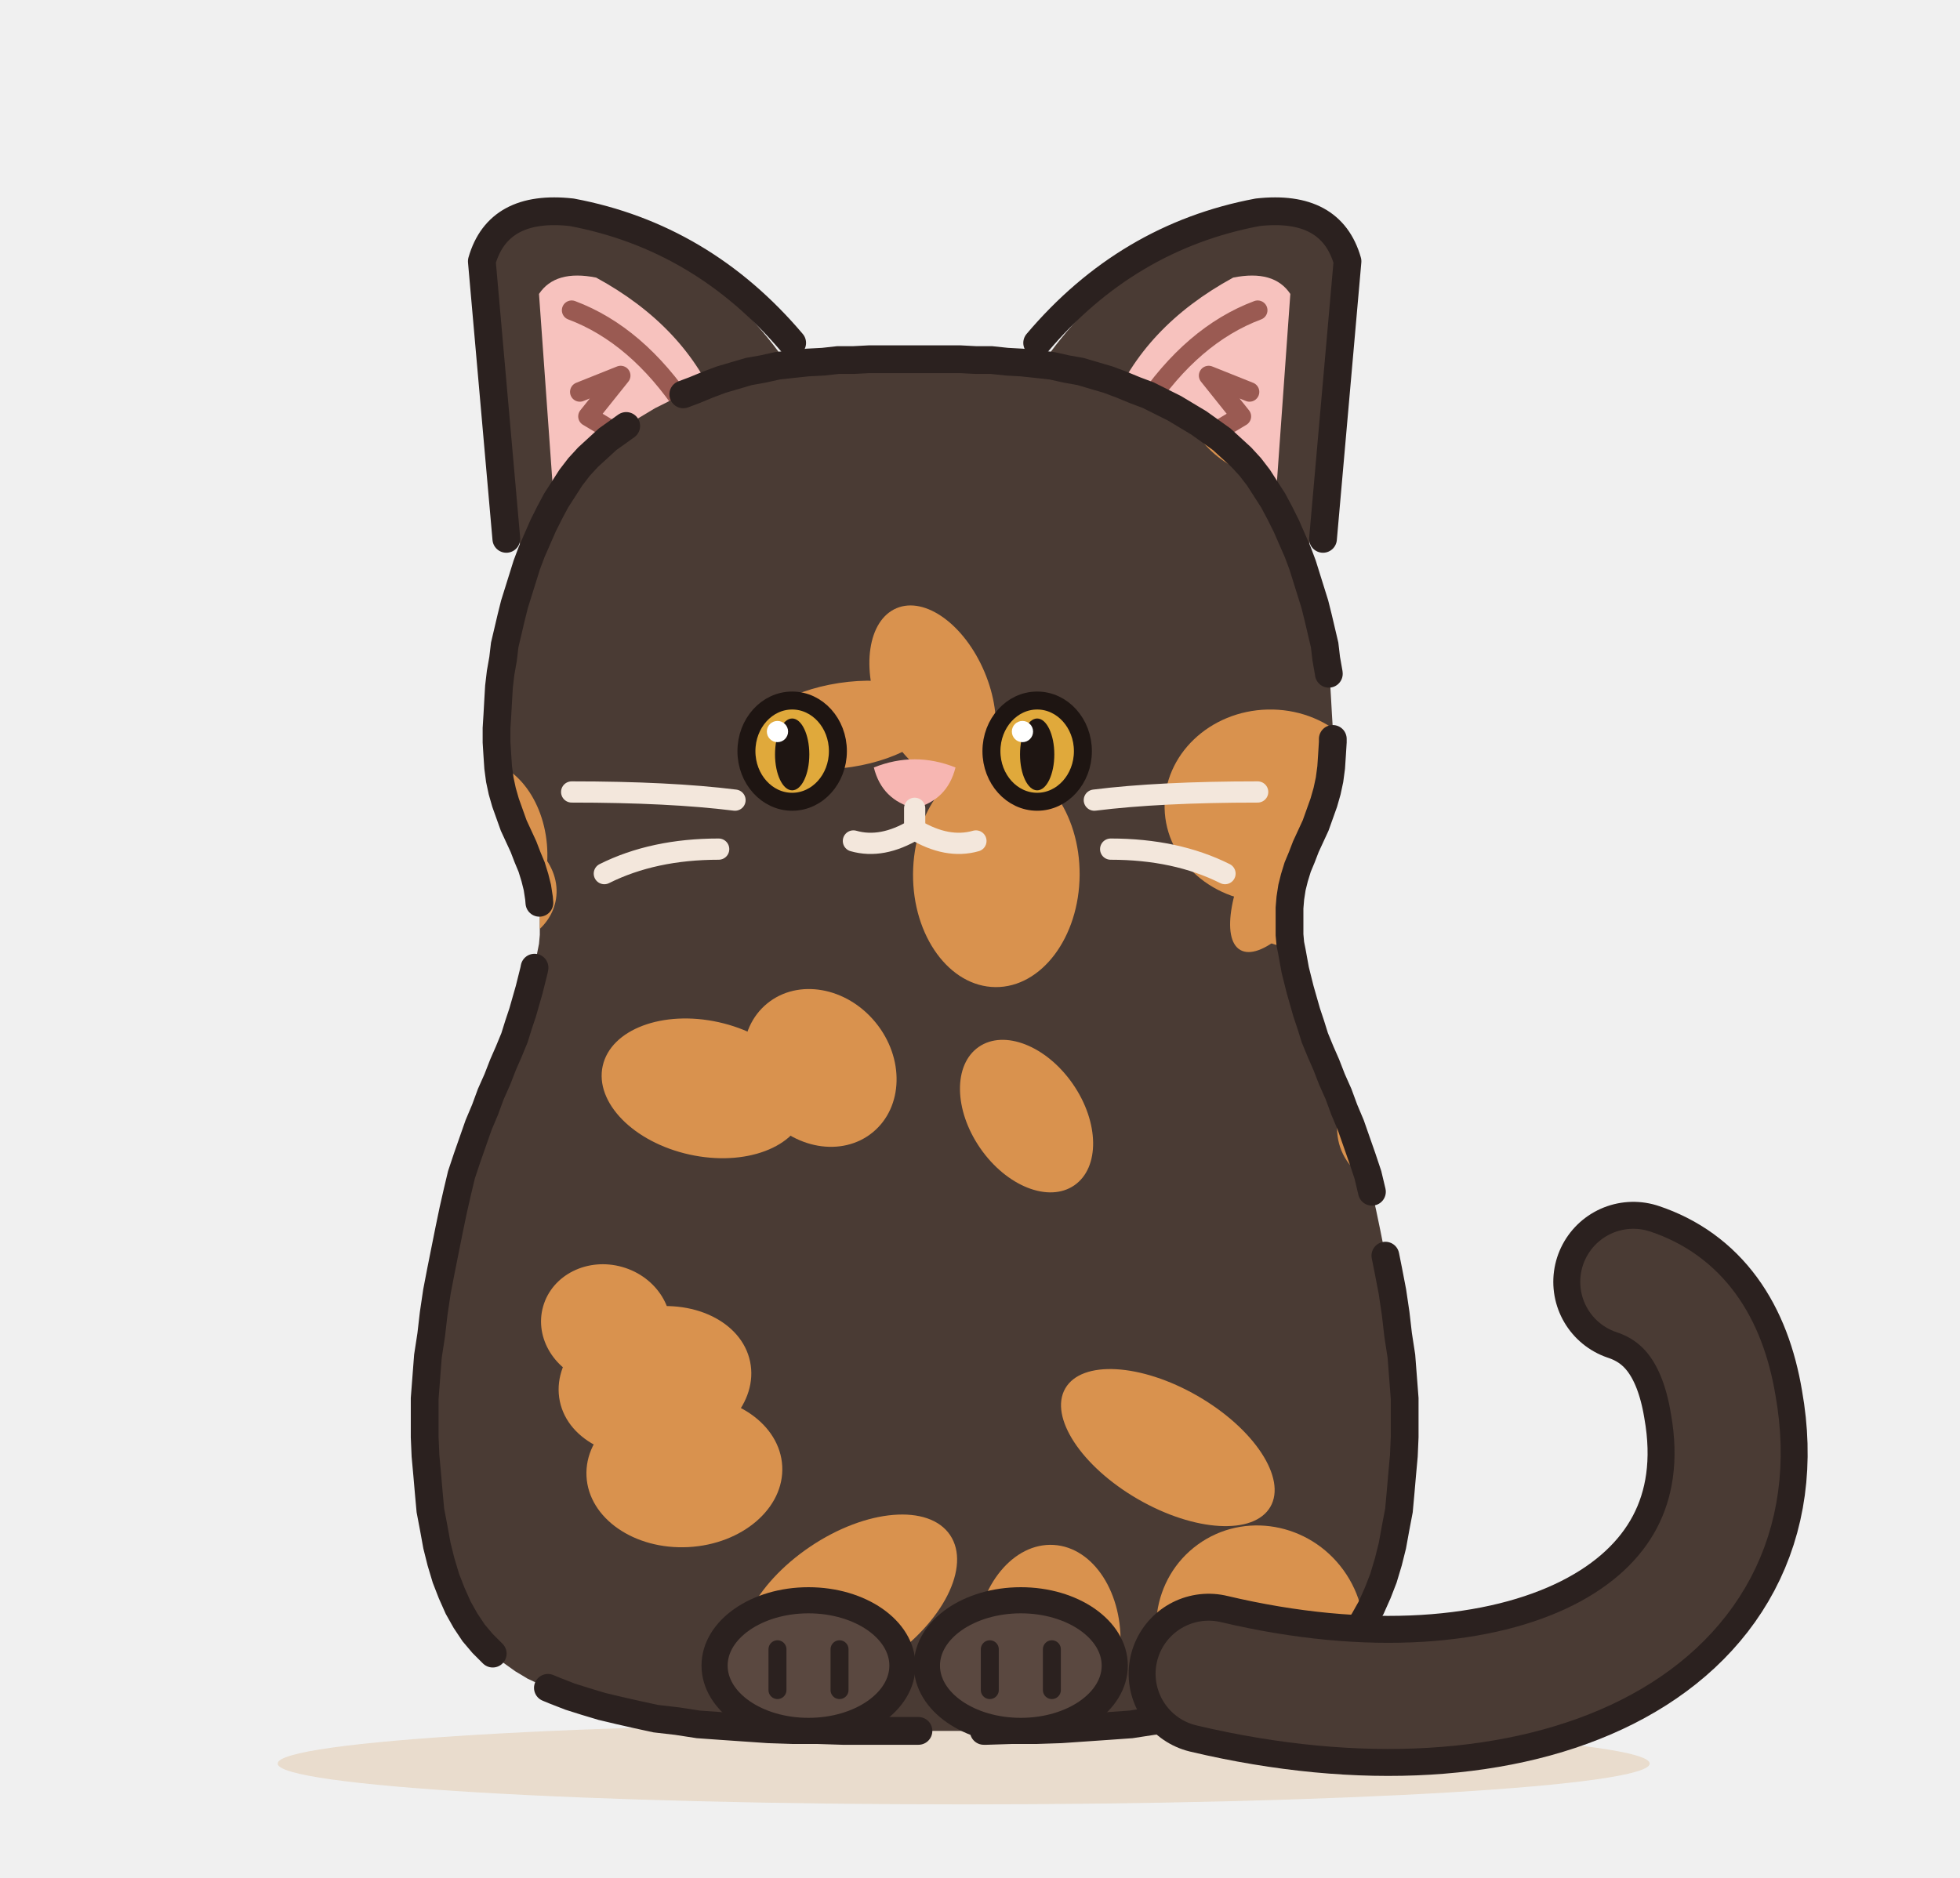
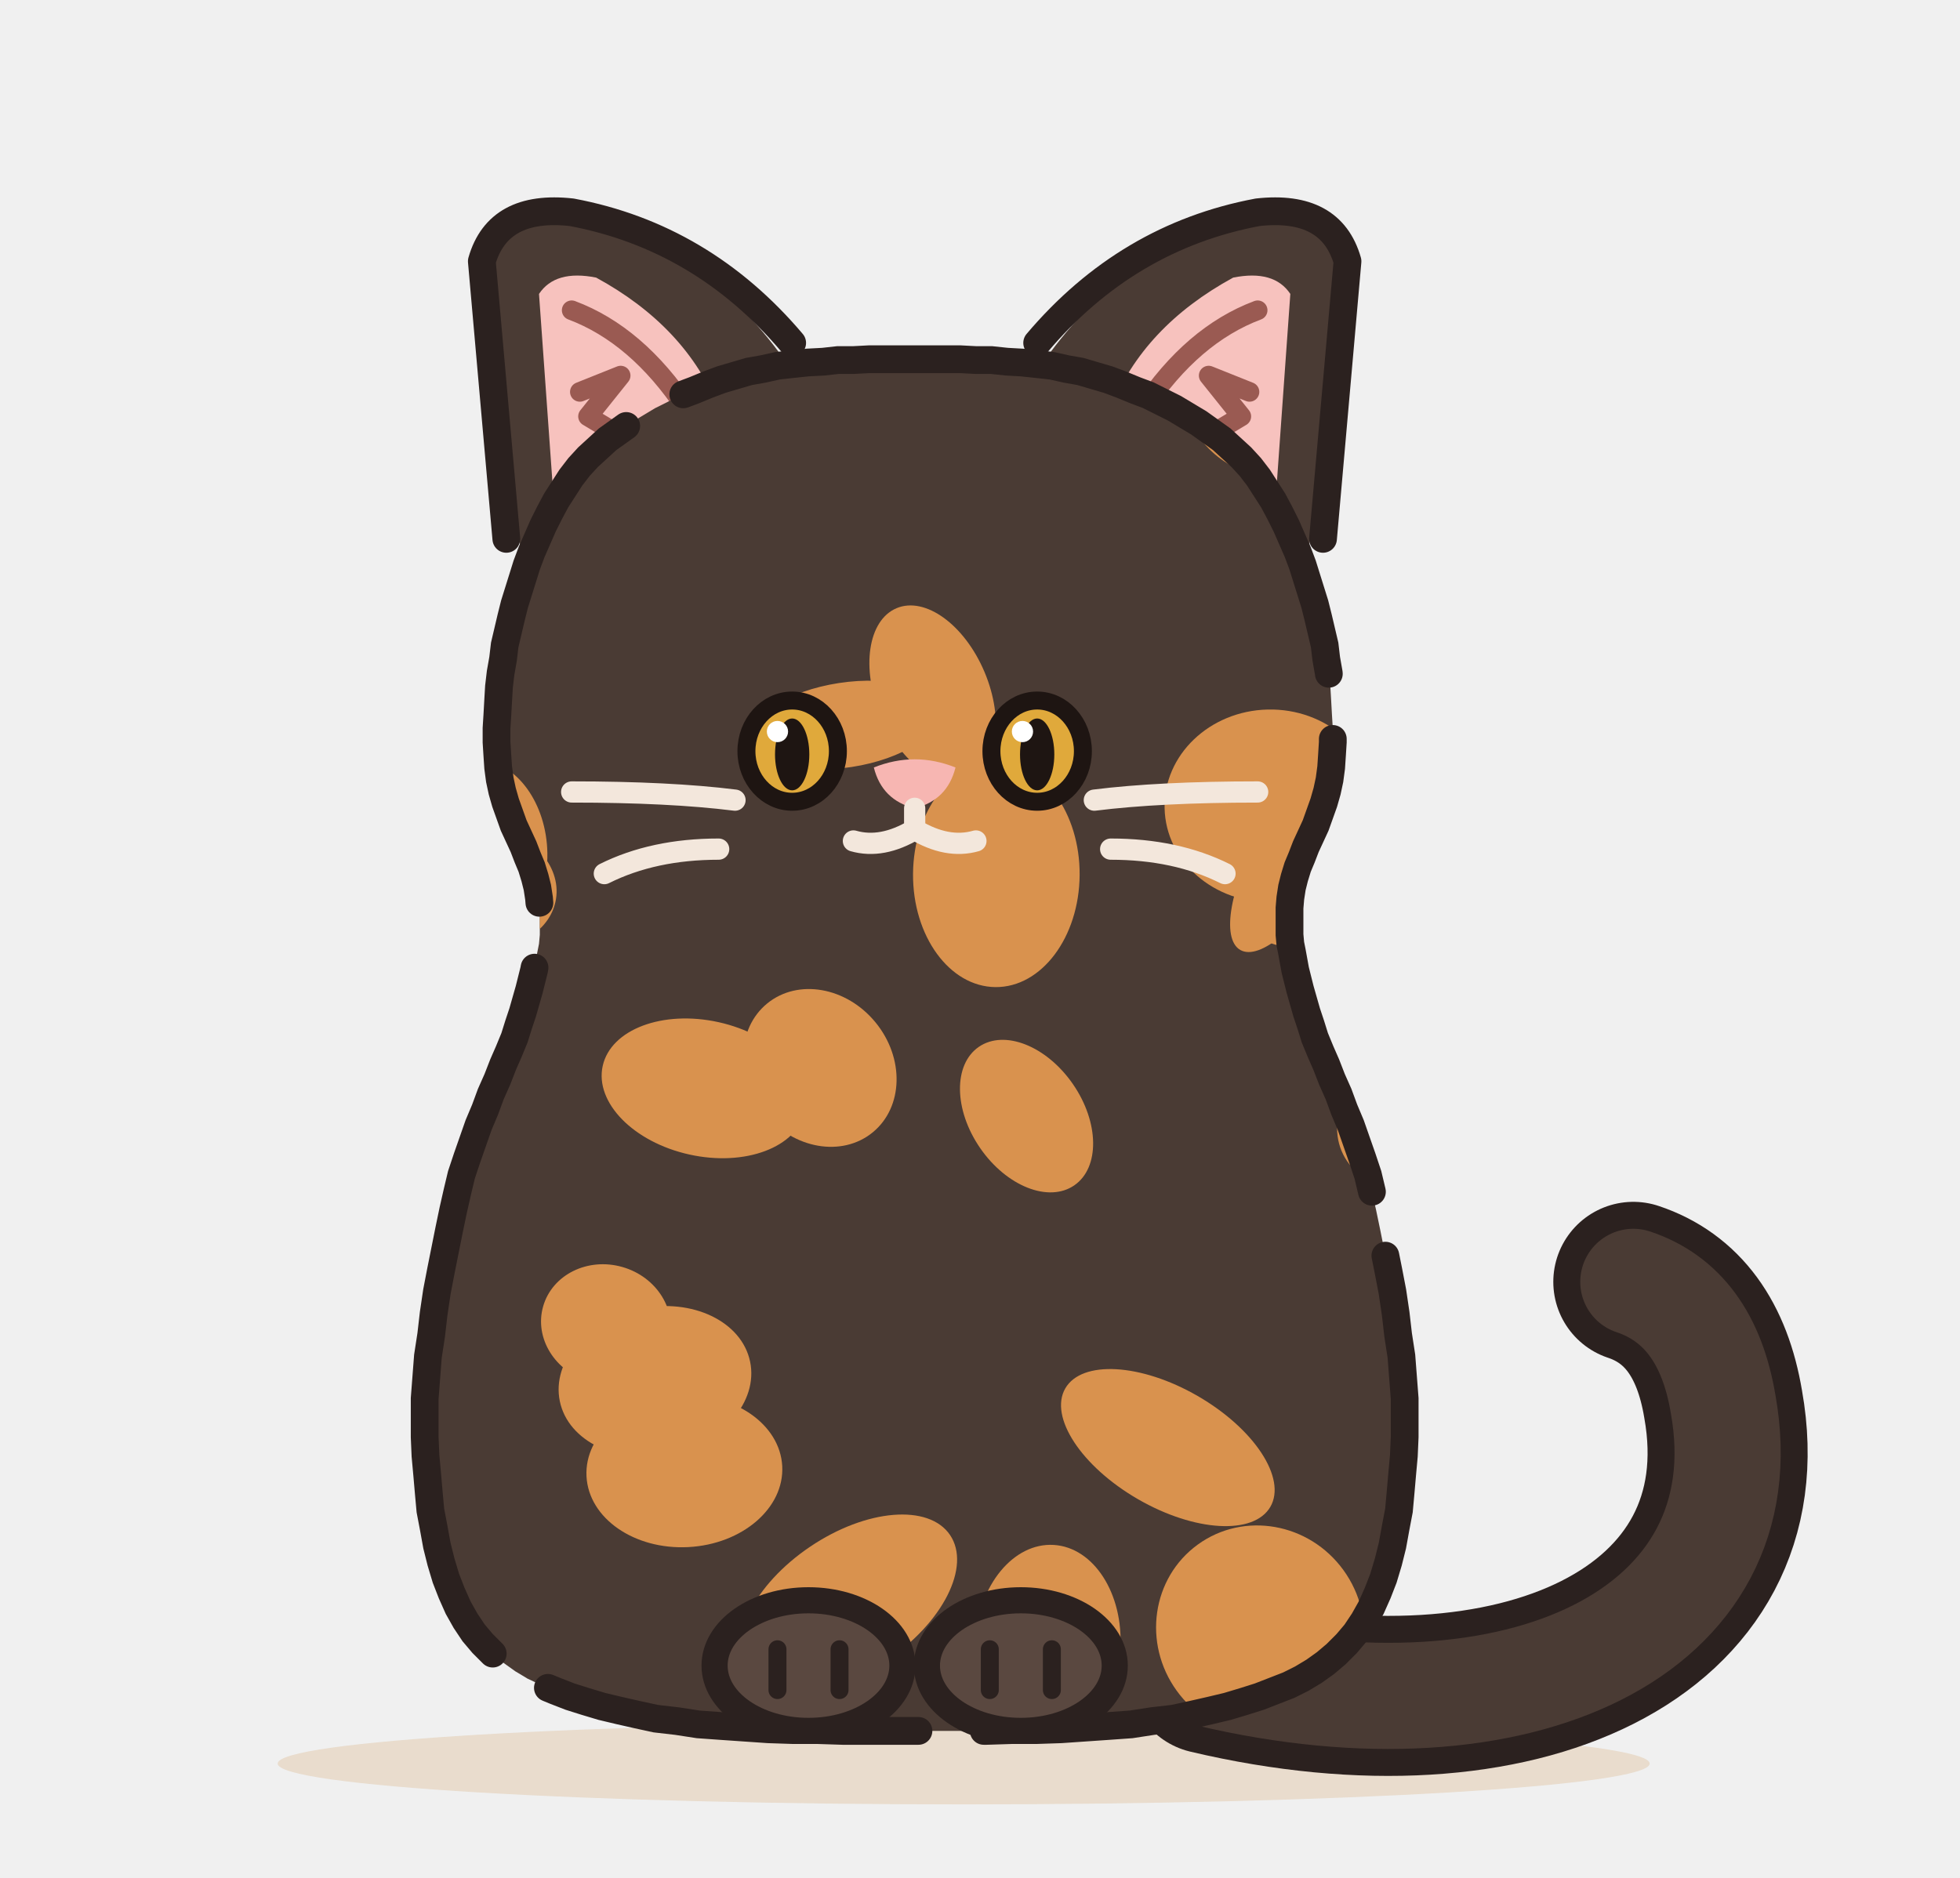
<svg xmlns="http://www.w3.org/2000/svg" width="480" height="460" viewBox="0 0 240 230" role="img" aria-label="サビ">
  <defs>
    <filter id="sabi-soft" x="-30%" y="-30%" width="160%" height="160%">
      <feGaussianBlur stdDeviation="3.5" />
    </filter>
    <clipPath id="sabi-c">
      <path d="M112 44L113.8 44L115.7 44L117.6 44L119.5 44.1L121.4 44.1L123.3 44.3L125.1 44.4L127 44.6L128.8 44.8L130.6 45.2L132.3 45.5L134 46L135.7 46.5L137.3 47.1L139 47.8L140.6 48.4L142.2 49.2L143.8 50L145.3 50.9L146.8 51.8L148.2 52.8L149.6 53.8L150.8 54.9L152 56L153.1 57.2L154.1 58.5L155 59.9L155.9 61.3L156.7 62.8L157.5 64.4L158.2 66L158.9 67.6L159.5 69.2L160 70.8L160.5 72.4L161 74L161.4 75.6L161.8 77.3L162.2 79L162.4 80.7L162.7 82.4L162.9 84.1L163 85.8L163.1 87.6L163.2 89.2L163.2 90.9L163.1 92.5L163 94L162.8 95.5L162.5 96.9L162.1 98.3L161.6 99.7L161.1 101.1L160.5 102.4L159.9 103.7L159.4 105L158.9 106.2L158.5 107.5L158.2 108.7L158 110L157.9 111.2L157.9 112.4L157.9 113.5L157.9 114.5L158 115.6L158.2 116.6L158.4 117.7L158.6 118.8L158.9 120L159.2 121.2L159.6 122.6L160 124L160.5 125.5L161 127.1L161.7 128.8L162.4 130.4L163.1 132.2L163.9 134L164.6 135.9L165.4 137.8L166.1 139.8L166.8 141.8L167.5 143.9L168 146L168.5 148.2L169 150.6L169.5 153.1L170 155.6L170.5 158.2L170.9 160.9L171.2 163.5L171.6 166.1L171.8 168.7L172 171.3L172 173.7L172 176L171.9 178.3L171.7 180.5L171.5 182.8L171.3 185L170.9 187.1L170.5 189.3L170 191.3L169.4 193.3L168.7 195.1L167.9 196.9L167 198.5L166 200L164.9 201.3L163.6 202.6L162.3 203.7L160.9 204.7L159.4 205.6L157.8 206.4L156 207.1L154.2 207.8L152.3 208.4L150.3 209L148.2 209.5L146 210L143.7 210.5L141.1 210.8L138.5 211.2L135.7 211.4L132.8 211.6L129.9 211.8L126.9 211.9L123.9 211.9L120.8 212L117.8 212L114.9 212L112 212L109.1 212L106.2 212L103.2 212L100.1 211.9L97.1 211.9L94.1 211.8L91.2 211.6L88.3 211.4L85.5 211.2L82.9 210.8L80.3 210.5L78 210L75.8 209.5L73.7 209L71.7 208.4L69.8 207.8L68 207.1L66.3 206.4L64.6 205.6L63.1 204.7L61.7 203.7L60.4 202.6L59.1 201.3L58 200L57 198.5L56.1 196.9L55.3 195.1L54.6 193.3L54 191.3L53.5 189.3L53.1 187.1L52.7 185L52.5 182.8L52.3 180.5L52.1 178.3L52 176L52 173.7L52 171.3L52.2 168.7L52.4 166.1L52.8 163.5L53.1 160.9L53.5 158.2L54 155.6L54.5 153.1L55 150.6L55.5 148.2L56 146L56.5 143.9L57.2 141.8L57.9 139.8L58.6 137.8L59.4 135.9L60.1 134L60.9 132.2L61.6 130.4L62.3 128.8L63 127.1L63.5 125.5L64 124L64.4 122.6L64.8 121.2L65.1 120L65.4 118.8L65.6 117.7L65.8 116.6L66 115.6L66.1 114.5L66.1 113.5L66.1 112.4L66.1 111.2L66 110L65.8 108.7L65.5 107.5L65.1 106.2L64.6 105L64.1 103.7L63.5 102.4L62.9 101.1L62.4 99.7L61.9 98.3L61.5 96.9L61.2 95.5L61 94L60.9 92.5L60.8 90.9L60.8 89.2L60.9 87.6L61 85.8L61.1 84.1L61.3 82.4L61.6 80.7L61.8 79L62.2 77.3L62.6 75.6L63 74L63.5 72.4L64 70.8L64.5 69.2L65.1 67.6L65.8 66L66.5 64.4L67.3 62.8L68.1 61.3L69 59.9L69.9 58.5L70.9 57.2L72 56L73.2 54.9L74.4 53.8L75.8 52.8L77.2 51.8L78.7 50.9L80.2 50L81.8 49.2L83.4 48.4L85 47.8L86.7 47.1L88.3 46.5L90 46L91.7 45.5L93.4 45.2L95.2 44.8L97 44.6L98.9 44.4L100.8 44.3L102.6 44.1L104.5 44.1L106.4 44L108.3 44L110.2 44Z" />
    </clipPath>
  </defs>
  <ellipse cx="118" cy="216" rx="84" ry="5" fill="#E5D3BD" opacity=".7" />
  <g transform="translate(0 0) scale(1 1)">
    <g>
      <g class="part-ear">
        <path d="M64 70 L60 30 Q62 25 70 26 Q86 30 96 44 Z" fill="#4A3B34" />
        <path d="M68 64 L66 36 Q68 33 73 34 Q84 40 88 50 Z" fill="#F7C2BE" />
        <path d="M62 66 L59 32 Q61 25 70 26 Q86 29 97 42" fill="none" stroke="#2B211F" stroke-width="3.4" stroke-linecap="round" stroke-linejoin="round" />
        <path d="M70 38 Q78 41 84 50 M71 48 L76 46 L72 51 L77 54" fill="none" stroke="#9A5A52" stroke-width="2.4" stroke-linecap="round" stroke-linejoin="round" />
      </g>
      <g class="part-ear">
        <path d="M160 70 L164 30 Q162 25 154 26 Q138 30 128 44 Z" fill="#4A3B34" />
        <path d="M156 64 L158 36 Q156 33 151 34 Q140 40 136 50 Z" fill="#F7C2BE" />
        <path d="M162 66 L165 32 Q163 25 154 26 Q138 29 127 42" fill="none" stroke="#2B211F" stroke-width="3.4" stroke-linecap="round" stroke-linejoin="round" />
        <path d="M154 38 Q146 41 140 50 M153 48 L148 46 L152 51 L147 54" fill="none" stroke="#9A5A52" stroke-width="2.4" stroke-linecap="round" stroke-linejoin="round" />
      </g>
+     </g>
+     <g class="part-tail">
+       <path d="M148 205 C186 214 216 200 211 172 Q209 160 200 157" fill="none" stroke="#2B211F" stroke-width="19.6" stroke-linecap="round" />
+       <path d="M148 205 C186 214 216 200 211 172 Q209 160 200 157" fill="none" stroke="#4A3B34" stroke-width="13" stroke-linecap="round" />
    </g>
    <path d="M112 44L113.8 44L115.7 44L117.6 44L119.5 44.1L121.4 44.1L123.3 44.3L125.1 44.4L127 44.6L128.8 44.8L130.6 45.2L132.3 45.5L134 46L135.7 46.5L137.3 47.1L139 47.8L140.6 48.4L142.2 49.2L143.8 50L145.3 50.9L146.8 51.8L148.2 52.8L149.6 53.8L150.8 54.9L152 56L153.1 57.2L154.1 58.5L155 59.9L155.9 61.3L156.7 62.8L157.5 64.4L158.2 66L158.9 67.6L159.5 69.2L160 70.8L160.5 72.4L161 74L161.4 75.6L161.8 77.3L162.2 79L162.4 80.7L162.7 82.4L162.9 84.1L163 85.8L163.1 87.6L163.2 89.2L163.2 90.9L163.1 92.5L163 94L162.8 95.5L162.5 96.9L162.1 98.3L161.6 99.7L161.1 101.1L160.5 102.4L159.9 103.7L159.4 105L158.9 106.2L158.5 107.5L158.2 108.7L158 110L157.9 111.2L157.9 112.4L157.9 113.5L157.9 114.5L158 115.6L158.2 116.6L158.4 117.7L158.6 118.8L158.9 120L159.2 121.2L159.6 122.6L160 124L160.5 125.5L161 127.1L161.7 128.8L162.4 130.4L163.1 132.2L163.9 134L164.6 135.9L165.4 137.8L166.1 139.8L166.8 141.8L167.5 143.9L168 146L168.5 148.2L169 150.6L169.5 153.1L170 155.6L170.5 158.2L170.9 160.9L171.2 163.5L171.6 166.1L171.8 168.7L172 171.3L172 173.7L172 176L171.9 178.3L171.7 180.5L171.5 182.8L171.3 185L170.9 187.1L170.5 189.3L170 191.3L169.4 193.3L168.7 195.1L167.9 196.9L167 198.5L166 200L164.9 201.3L163.6 202.6L162.3 203.7L160.9 204.7L159.4 205.6L157.8 206.4L156 207.1L154.2 207.8L152.3 208.4L150.3 209L148.2 209.5L146 210L143.7 210.5L141.1 210.8L138.5 211.2L135.7 211.4L132.8 211.6L129.9 211.8L126.9 211.9L123.9 211.9L120.8 212L117.8 212L114.9 212L112 212L109.1 212L106.2 212L103.2 212L100.1 211.9L97.1 211.9L94.1 211.8L91.2 211.6L88.3 211.4L85.5 211.2L82.9 210.8L80.3 210.5L78 210L75.8 209.5L73.7 209L71.7 208.4L69.8 207.8L68 207.1L66.3 206.4L64.6 205.6L63.1 204.7L61.7 203.7L60.4 202.6L59.1 201.3L58 200L57 198.5L56.1 196.9L55.3 195.1L54.6 193.3L54 191.3L53.5 189.3L53.1 187.1L52.7 185L52.5 182.8L52.3 180.5L52.1 178.3L52 176L52 173.7L52 171.3L52.2 168.7L52.4 166.1L52.8 163.5L53.1 160.9L53.5 158.2L54 155.6L54.5 153.1L55 150.6L55.5 148.2L56 146L56.5 143.9L57.2 141.8L57.9 139.8L58.6 137.8L59.4 135.9L60.1 134L60.9 132.2L61.6 130.4L62.3 128.8L63 127.1L63.5 125.5L64 124L64.4 122.6L64.8 121.2L65.1 120L65.4 118.8L65.6 117.7L65.8 116.6L66 115.6L66.1 114.5L66.1 113.5L66.1 112.4L66.1 111.2L66 110L65.8 108.7L65.5 107.5L65.1 106.2L64.6 105L64.1 103.7L63.5 102.4L62.9 101.1L62.4 99.7L61.9 98.3L61.5 96.9L61.2 95.5L61 94L60.9 92.5L60.8 90.9L60.8 89.2L60.9 87.6L61 85.8L61.1 84.1L61.3 82.4L61.6 80.7L61.8 79L62.2 77.3L62.6 75.6L63 74L63.5 72.4L64 70.8L64.5 69.2L65.1 67.6L65.8 66L66.5 64.4L67.3 62.8L68.1 61.3L69 59.9L69.9 58.5L70.9 57.2L72 56L73.2 54.9L74.4 53.8L75.8 52.8L77.2 51.8L78.7 50.9L80.2 50L81.8 49.2L83.4 48.4L85 47.8L86.7 47.1L88.3 46.5L90 46L91.7 45.5L93.4 45.2L95.2 44.8L97 44.6L98.9 44.4L100.8 44.3L102.6 44.1L104.5 44.1L106.4 44L108.3 44L110.2 44Z" fill="#4A3B34" />
    <g clip-path="url(#sabi-c)">
      <g />
      <g>
        <ellipse cx="44" cy="119.5" rx="8.8" ry="5.4" transform="rotate(154.9 44 119.5)" fill="#D9924E" />
        <ellipse cx="100.4" cy="130.8" rx="10.2" ry="8.8" transform="rotate(50.7 100.4 130.8)" fill="#D9924E" />
        <ellipse cx="74.2" cy="162.2" rx="7.3" ry="8" transform="rotate(105.9 74.2 162.2)" fill="#D9924E" />
        <ellipse cx="158.1" cy="109.2" rx="6.8" ry="6.7" transform="rotate(132.3 158.1 109.2)" fill="#D9924E" />
        <ellipse cx="125.7" cy="136.7" rx="10.3" ry="6.9" transform="rotate(55.4 125.7 136.7)" fill="#D9924E" />
        <ellipse cx="153.9" cy="49.9" rx="7.7" ry="9.6" transform="rotate(128.4 153.9 49.9)" fill="#D9924E" />
        <ellipse cx="45.9" cy="109.5" rx="14" ry="9.2" transform="rotate(17.4 45.9 109.5)" fill="#D9924E" />
        <ellipse cx="128.3" cy="201.4" rx="8.9" ry="12.2" transform="rotate(3.4 128.3 201.4)" fill="#D9924E" />
        <ellipse cx="143" cy="177.3" rx="14.5" ry="7.3" transform="rotate(30 143 177.3)" fill="#D9924E" />
        <ellipse cx="154.3" cy="199.7" rx="12.6" ry="13" transform="rotate(144.1 154.3 199.7)" fill="#D9924E" />
        <ellipse cx="103.5" cy="88.8" rx="11.5" ry="5.2" transform="rotate(171.3 103.5 88.8)" fill="#D9924E" />
        <ellipse cx="158.8" cy="104.3" rx="13.9" ry="5" transform="rotate(119.9 158.8 104.3)" fill="#D9924E" />
        <ellipse cx="175.3" cy="136" rx="12.1" ry="9.1" transform="rotate(153.6 175.3 136)" fill="#D9924E" />
        <ellipse cx="103.9" cy="196.4" rx="15" ry="8.4" transform="rotate(146 103.9 196.4)" fill="#D9924E" />
        <ellipse cx="114.1" cy="84.1" rx="6.4" ry="5.4" transform="rotate(148.9 114.1 84.1)" fill="#D9924E" />
        <ellipse cx="59" cy="104.1" rx="11" ry="8" transform="rotate(85 59 104.1)" fill="#D9924E" />
        <ellipse cx="58.6" cy="108.6" rx="7.6" ry="9.6" transform="rotate(99.1 58.6 108.6)" fill="#D9924E" />
        <ellipse cx="171.6" cy="63.8" rx="14.8" ry="13" transform="rotate(139.4 171.6 63.8)" fill="#D9924E" />
        <ellipse cx="122" cy="107.1" rx="13.8" ry="10.2" transform="rotate(90.4 122 107.1)" fill="#D9924E" />
        <ellipse cx="86.2" cy="133.3" rx="8.3" ry="12.7" transform="rotate(102.5 86.2 133.3)" fill="#D9924E" />
        <ellipse cx="169.6" cy="71.5" rx="7.4" ry="12.7" transform="rotate(124.4 169.6 71.5)" fill="#D9924E" />
        <ellipse cx="83.8" cy="180.2" rx="9.3" ry="12" transform="rotate(87 83.8 180.2)" fill="#D9924E" />
        <ellipse cx="114.2" cy="85" rx="6.9" ry="11.4" transform="rotate(157.2 114.2 85)" fill="#D9924E" />
        <ellipse cx="80.2" cy="169.2" rx="9.1" ry="11.9" transform="rotate(78.2 80.2 169.2)" fill="#D9924E" />
        <ellipse cx="44.1" cy="51.3" rx="6.3" ry="9.5" transform="rotate(53.2 44.1 51.3)" fill="#D9924E" />
        <ellipse cx="155.5" cy="98.7" rx="11.8" ry="12.9" transform="rotate(88.7 155.5 98.7)" fill="#D9924E" />
      </g>
    </g>
    <path d="M112 44L113.8 44L115.7 44L117.6 44L119.5 44.1L121.4 44.1L123.3 44.3L125.1 44.4L127 44.6L128.8 44.8L130.6 45.2L132.3 45.5L134 46L135.7 46.5L137.3 47.1L139 47.8L140.6 48.4L142.2 49.2L143.8 50L145.3 50.9L146.8 51.8L148.2 52.8L149.6 53.8L150.8 54.9L152 56L153.1 57.2L154.1 58.5L155 59.9L155.9 61.3L156.7 62.8L157.5 64.4L158.2 66L158.9 67.6L159.5 69.2L160 70.8L160.5 72.4L161 74L161.4 75.6L161.8 77.3L162.2 79L162.4 80.7L162.7 82.4L162.9 84.1L163 85.8L163.1 87.6L163.2 89.2L163.2 90.9L163.1 92.5L163 94L162.8 95.5L162.5 96.9L162.1 98.3L161.6 99.7L161.1 101.1L160.5 102.4L159.9 103.7L159.4 105L158.9 106.2L158.5 107.5L158.2 108.7L158 110L157.9 111.2L157.9 112.4L157.9 113.5L157.9 114.5L158 115.6L158.2 116.6L158.4 117.7L158.6 118.8L158.9 120L159.2 121.2L159.6 122.6L160 124L160.5 125.5L161 127.1L161.7 128.8L162.4 130.4L163.1 132.2L163.9 134L164.6 135.9L165.4 137.8L166.1 139.8L166.8 141.8L167.5 143.9L168 146L168.5 148.2L169 150.6L169.5 153.1L170 155.6L170.5 158.2L170.9 160.9L171.2 163.5L171.6 166.1L171.8 168.7L172 171.3L172 173.7L172 176L171.9 178.3L171.7 180.5L171.5 182.8L171.3 185L170.9 187.1L170.5 189.3L170 191.3L169.4 193.3L168.7 195.1L167.9 196.9L167 198.5L166 200L164.9 201.3L163.6 202.6L162.3 203.7L160.9 204.7L159.4 205.6L157.8 206.4L156 207.1L154.2 207.8L152.3 208.4L150.3 209L148.2 209.5L146 210L143.7 210.5L141.1 210.8L138.5 211.2L135.7 211.4L132.8 211.6L129.9 211.8L126.9 211.9L123.9 211.9L120.8 212L117.8 212L114.9 212L112 212L109.1 212L106.2 212L103.2 212L100.1 211.9L97.1 211.9L94.1 211.8L91.2 211.6L88.3 211.4L85.5 211.2L82.9 210.8L80.3 210.5L78 210L75.8 209.5L73.7 209L71.7 208.4L69.8 207.8L68 207.1L66.3 206.4L64.6 205.6L63.1 204.7L61.7 203.7L60.4 202.6L59.1 201.3L58 200L57 198.5L56.1 196.9L55.3 195.1L54.6 193.3L54 191.3L53.5 189.3L53.1 187.1L52.7 185L52.5 182.8L52.3 180.5L52.1 178.3L52 176L52 173.7L52 171.3L52.2 168.7L52.4 166.1L52.8 163.5L53.1 160.9L53.5 158.2L54 155.6L54.5 153.1L55 150.6L55.5 148.2L56 146L56.5 143.9L57.2 141.8L57.9 139.8L58.6 137.8L59.4 135.9L60.1 134L60.9 132.2L61.6 130.4L62.3 128.8L63 127.1L63.5 125.5L64 124L64.4 122.6L64.8 121.2L65.1 120L65.4 118.8L65.6 117.7L65.8 116.6L66 115.6L66.1 114.5L66.1 113.5L66.1 112.4L66.1 111.2L66 110L65.8 108.7L65.5 107.5L65.1 106.2L64.6 105L64.1 103.7L63.5 102.4L62.9 101.1L62.4 99.7L61.9 98.3L61.5 96.9L61.2 95.5L61 94L60.9 92.5L60.8 90.9L60.8 89.2L60.9 87.6L61 85.8L61.1 84.1L61.3 82.4L61.6 80.7L61.8 79L62.2 77.3L62.6 75.6L63 74L63.5 72.4L64 70.8L64.5 69.2L65.1 67.6L65.8 66L66.5 64.4L67.3 62.8L68.1 61.3L69 59.9L69.9 58.5L70.9 57.2L72 56L73.2 54.9L74.4 53.8L75.8 52.8L77.2 51.8L78.7 50.9L80.2 50L81.8 49.2L83.4 48.4L85 47.8L86.7 47.1L88.3 46.5L90 46L91.7 45.5L93.4 45.2L95.2 44.8L97 44.6L98.9 44.4L100.8 44.3L102.6 44.1L104.5 44.1L106.4 44L108.3 44L110.2 44Z" fill="none" stroke="#2B211F" stroke-width="3.4" stroke-linecap="round" stroke-dasharray="72 8 58 8 96 8 46 8 88 8 64 8" />
-     <g class="part-tail">
-       <path d="M148 205 C186 214 216 200 211 172 Q209 160 200 157" fill="none" stroke="#2B211F" stroke-width="19.6" stroke-linecap="round" />
-       <path d="M148 205 C186 214 216 200 211 172 Q209 160 200 157" fill="none" stroke="#4A3B34" stroke-width="13" stroke-linecap="round" />
-     </g>
    <g class="part-paw">
      <ellipse cx="99" cy="204" rx="11.5" ry="8" fill="#5A4840" stroke="#2B211F" stroke-width="3.2" />
      <path d="M95.2 202v5M102.8 202v5" stroke="#2B211F" stroke-width="2.2" stroke-linecap="round" />
    </g>
    <g class="part-paw">
      <ellipse cx="125" cy="204" rx="11.5" ry="8" fill="#5A4840" stroke="#2B211F" stroke-width="3.2" />
      <path d="M121.2 202v5M128.8 202v5" stroke="#2B211F" stroke-width="2.2" stroke-linecap="round" />
    </g>
    <g>
      <ellipse cx="97" cy="92" rx="5.6" ry="6.2" fill="#E0A93B" stroke="#1E1512" stroke-width="2.2" />
      <ellipse cx="97" cy="92.4" rx="2.1" ry="4.4" fill="#1E1512" />
      <circle cx="95.2" cy="89.6" r="1.3" fill="#fff" />
      <ellipse cx="127" cy="92" rx="5.6" ry="6.2" fill="#E0A93B" stroke="#1E1512" stroke-width="2.2" />
      <ellipse cx="127" cy="92.4" rx="2.1" ry="4.4" fill="#1E1512" />
      <circle cx="125.2" cy="89.6" r="1.3" fill="#fff" />
      <path d="M107 94 Q112 92 117 94 Q116 98 112 99 Q108 98 107 94 Z" fill="#F7B6B2" />
      <path d="M112 99 v2.6 M104.5 103 Q108 104 112 101.6 Q116 104 119.5 103" fill="none" stroke="#F3E7DC" stroke-width="2.6" stroke-linecap="round" stroke-linejoin="round" />
      <path d="M90 98 q-8 -1 -20 -1 M88 104 q-8 0 -14 3 M134 98 q8 -1 20 -1 M136 104 q8 0 14 3" fill="none" stroke="#F3E7DC" stroke-width="2.6" stroke-linecap="round" stroke-linejoin="round" />
    </g>
  </g>
</svg>
